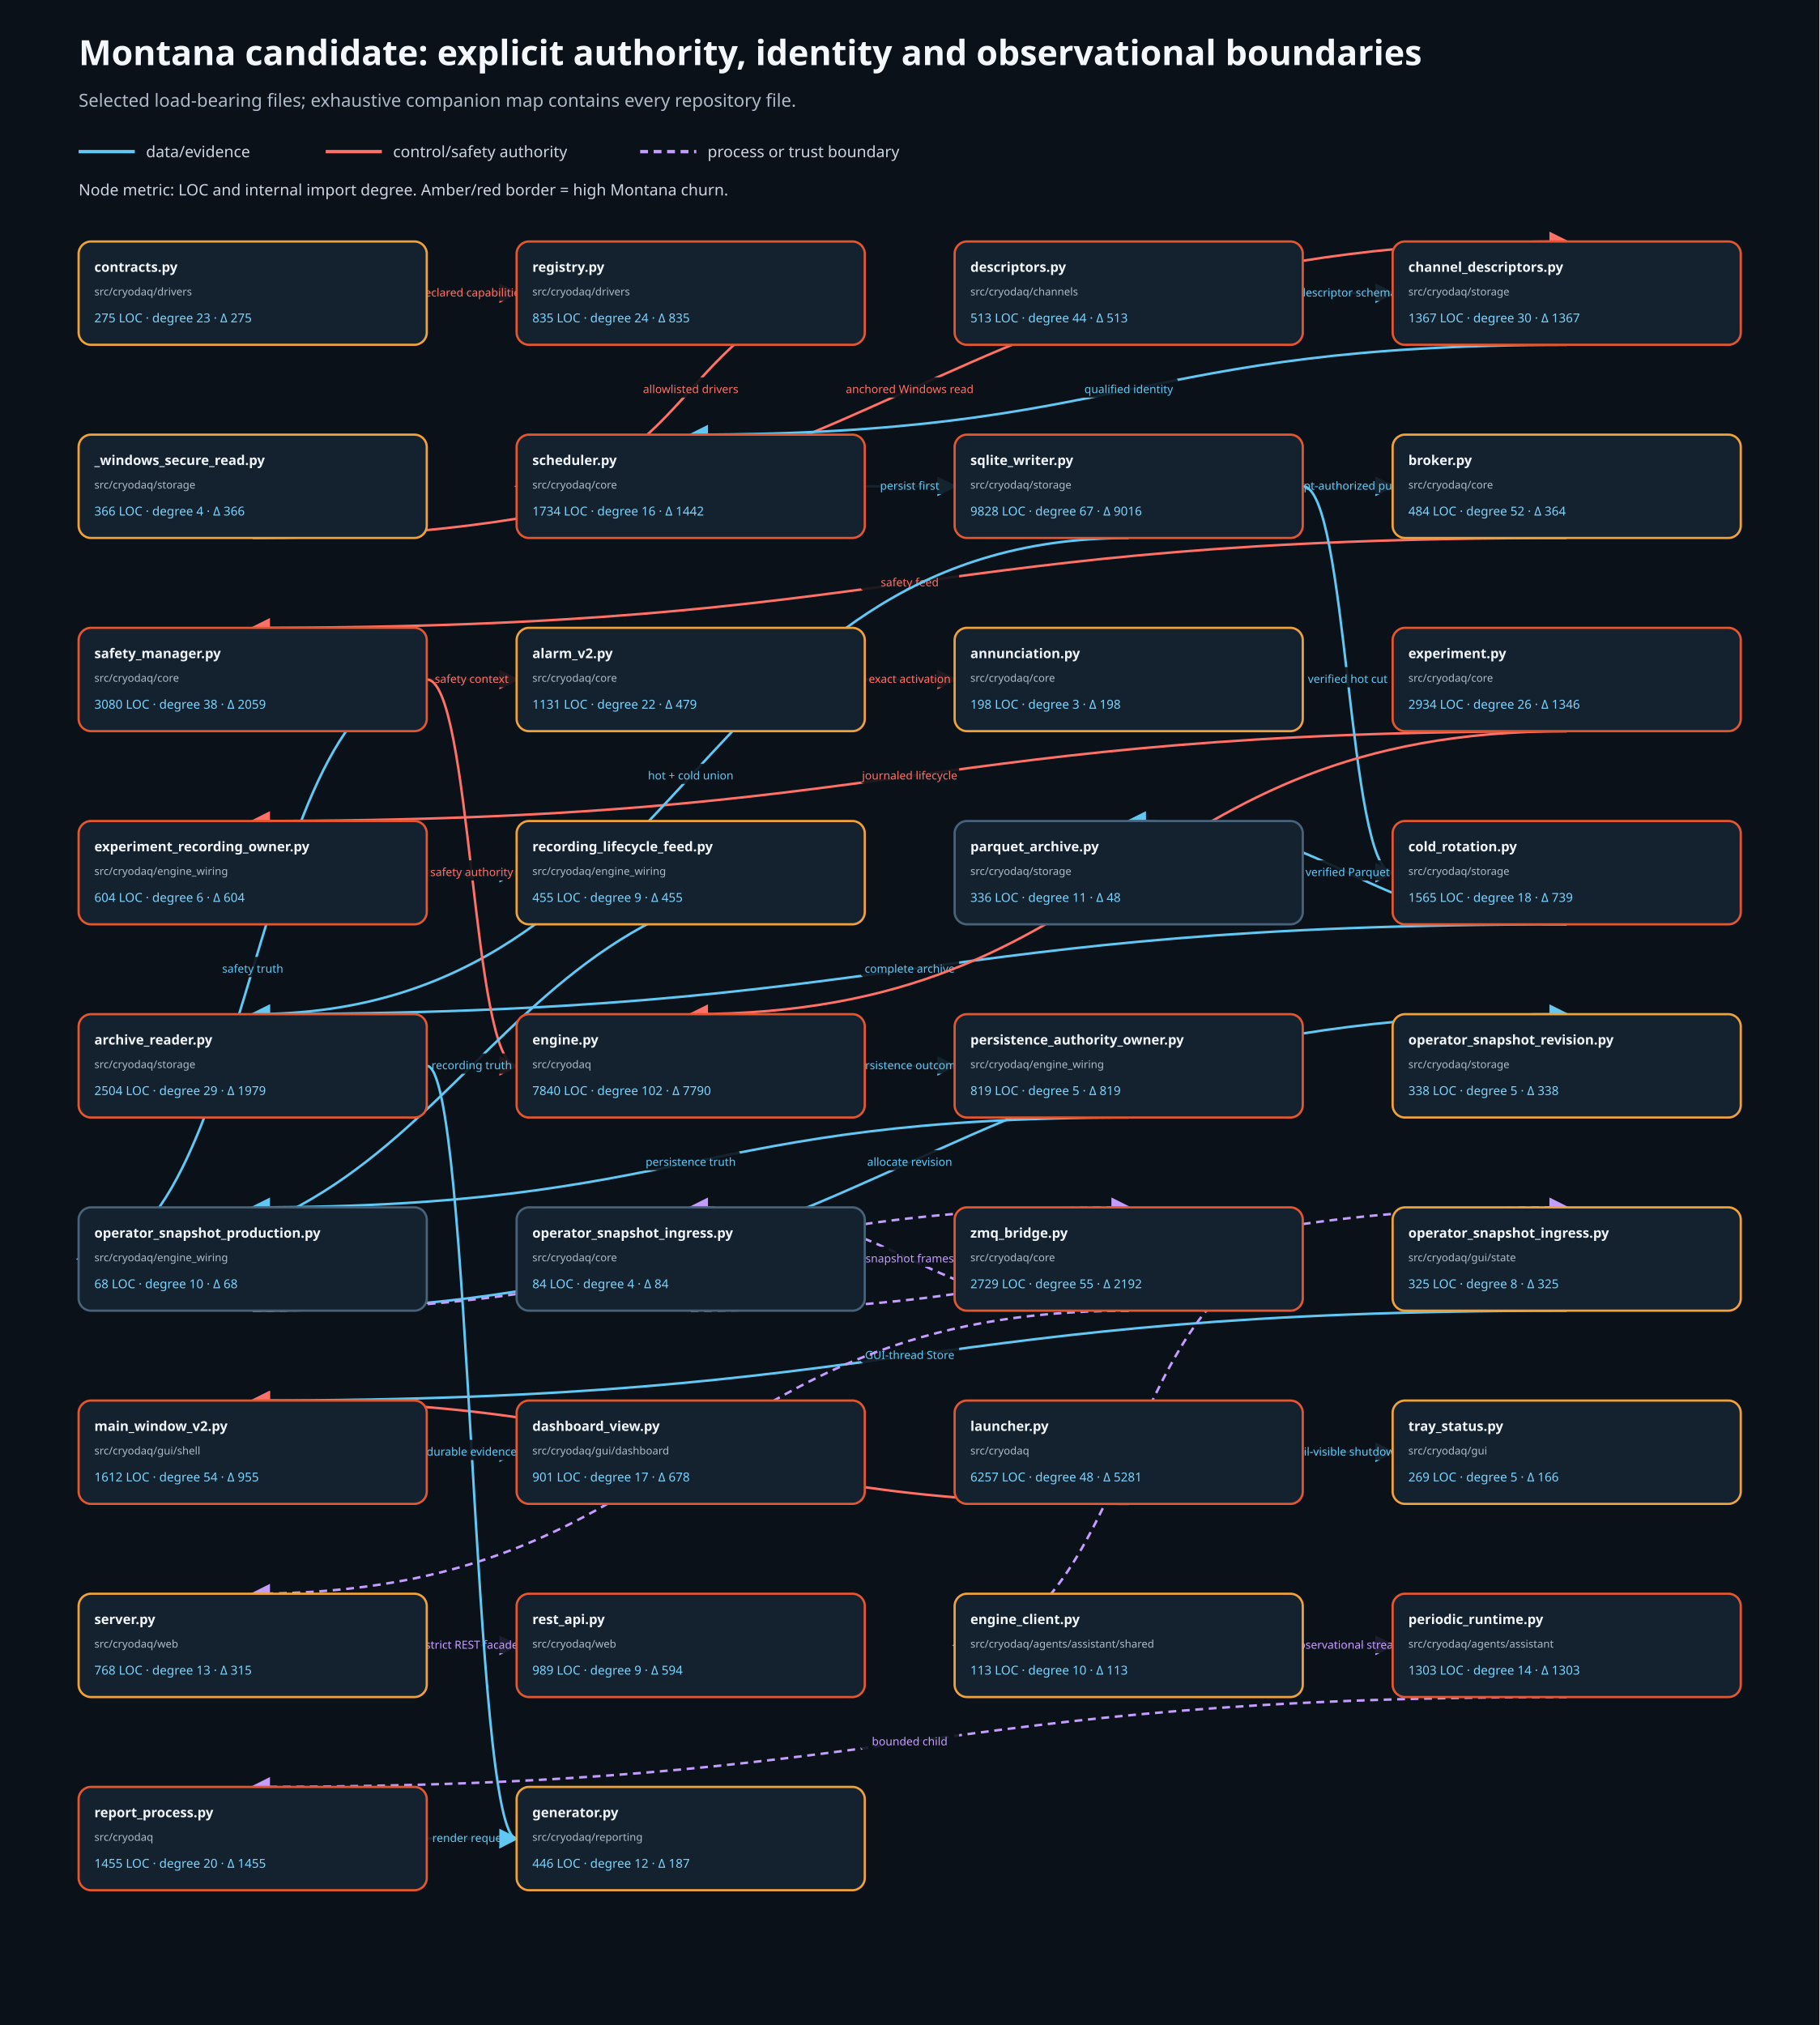
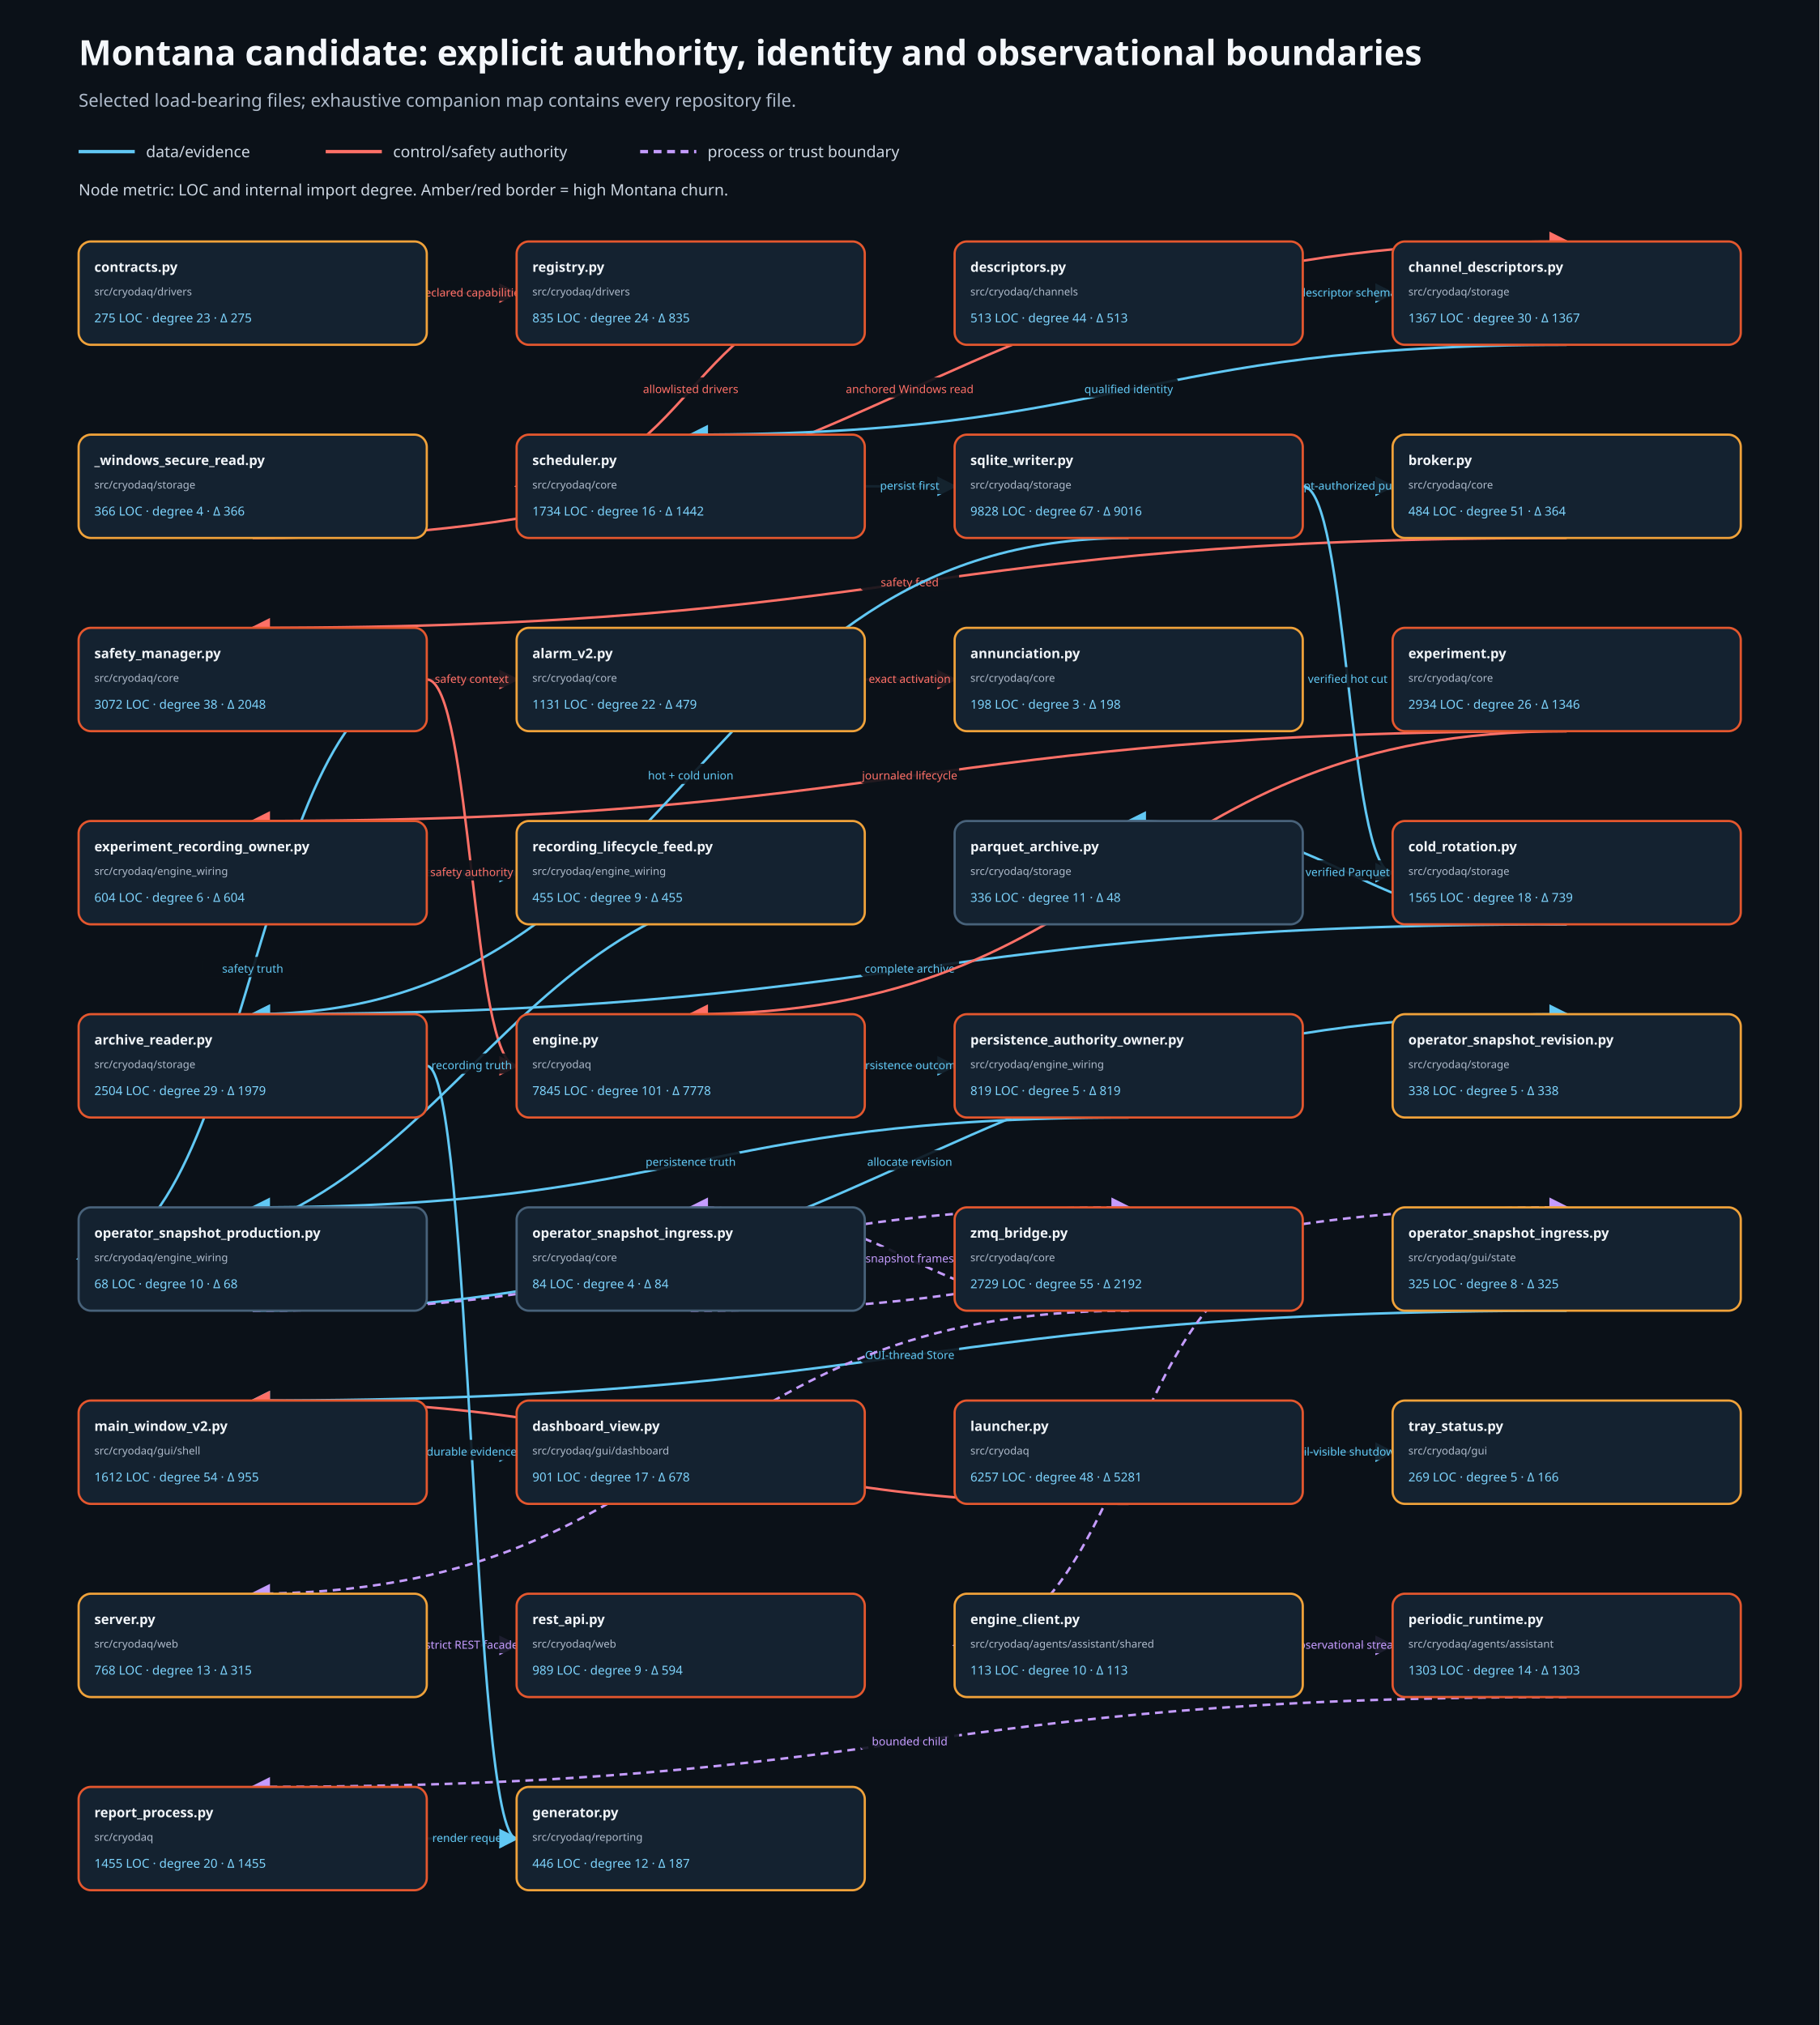
<svg xmlns="http://www.w3.org/2000/svg" role="img" aria-labelledby="title desc" viewBox="0 0 1620 1803" width="1620" height="1803">
  <defs>
    <marker id="dataArrow" markerWidth="8" markerHeight="8" refX="7" refY="4" orient="auto">
      <path d="M0,0 L8,4 L0,8 Z" fill="#61c8f4" />
    </marker>
    <marker id="controlArrow" markerWidth="8" markerHeight="8" refX="7" refY="4" orient="auto">
      <path d="M0,0 L8,4 L0,8 Z" fill="#ff7067" />
    </marker>
    <marker id="boundaryArrow" markerWidth="8" markerHeight="8" refX="7" refY="4" orient="auto">
      <path d="M0,0 L8,4 L0,8 Z" fill="#c59cff" />
    </marker>
  </defs>
  <rect width="100%" height="100%" fill="#0b1118" />
  <text x="70" y="58" fill="#f4f7fb" font-family="Segoe UI, sans-serif" font-size="31" font-weight="700">Montana candidate: explicit authority, identity and observational boundaries</text>
  <text x="70" y="95" fill="#aebaca" font-family="Segoe UI, sans-serif" font-size="16">Selected load-bearing files; exhaustive companion map contains every repository file.</text>
  <g aria-label="Legend" font-family="Segoe UI, sans-serif" font-size="14">
    <line x1="70" y1="135" x2="120" y2="135" stroke="#61c8f4" stroke-width="3" />
    <text x="130" y="140" fill="#cbd5e1">data/evidence</text>
    <line x1="290" y1="135" x2="340" y2="135" stroke="#ff7067" stroke-width="3" />
    <text x="350" y="140" fill="#cbd5e1">control/safety authority</text>
    <line x1="570" y1="135" x2="620" y2="135" stroke="#c59cff" stroke-width="3" stroke-dasharray="7 5" />
    <text x="630" y="140" fill="#cbd5e1">process or trust boundary</text>
    <text x="70" y="174" fill="#cbd5e1">Node metric: LOC and internal import degree. Amber/red border = high Montana churn.</text>
  </g>
  <g class="architecture-edges" fill="none">
    <path d="M380,261.0 C420.0,261.0 420.0,261.0 460,261.0" stroke="#ff7067" stroke-width="2.2" marker-end="url(#controlArrow)" />
    <rect x="376.0" y="250.0" width="88" height="18" rx="4" fill="#0b1118" opacity=".9" />
    <text x="420.0" y="264.0" text-anchor="middle" fill="#ff7067" font-family="Segoe UI, sans-serif" font-size="10">declared capabilities</text>
    <path d="M770,261.0 C615.0,261.0 615.0,433.0 460,433.0" stroke="#ff7067" stroke-width="2.2" marker-end="url(#controlArrow)" />
    <rect x="571.0" y="336.0" width="88" height="18" rx="4" fill="#0b1118" opacity=".9" />
    <text x="615.0" y="350.0" text-anchor="middle" fill="#ff7067" font-family="Segoe UI, sans-serif" font-size="10">allowlisted drivers</text>
    <path d="M1160,261.0 C1200.0,261.0 1200.0,261.0 1240,261.0" stroke="#61c8f4" stroke-width="2.2" marker-end="url(#dataArrow)" />
    <rect x="1156.0" y="250.0" width="88" height="18" rx="4" fill="#0b1118" opacity=".9" />
    <text x="1200.0" y="264.0" text-anchor="middle" fill="#61c8f4" font-family="Segoe UI, sans-serif" font-size="10">descriptor schema</text>
    <path d="M225.0,479 C810.0,479 810.0,215 1395.0,215" stroke="#ff7067" stroke-width="2.2" marker-end="url(#controlArrow)" />
    <rect x="766.0" y="336.0" width="88" height="18" rx="4" fill="#0b1118" opacity=".9" />
    <text x="810.0" y="350.0" text-anchor="middle" fill="#ff7067" font-family="Segoe UI, sans-serif" font-size="10">anchored Windows read</text>
    <path d="M1395.0,307 C1005.0,307 1005.0,387 615.0,387" stroke="#61c8f4" stroke-width="2.2" marker-end="url(#dataArrow)" />
    <rect x="961.0" y="336.0" width="88" height="18" rx="4" fill="#0b1118" opacity=".9" />
    <text x="1005.0" y="350.0" text-anchor="middle" fill="#61c8f4" font-family="Segoe UI, sans-serif" font-size="10">qualified identity</text>
    <path d="M770,433.0 C810.0,433.0 810.0,433.0 850,433.0" stroke="#61c8f4" stroke-width="2.2" marker-end="url(#dataArrow)" />
    <rect x="766.0" y="422.0" width="88" height="18" rx="4" fill="#0b1118" opacity=".9" />
    <text x="810.0" y="436.0" text-anchor="middle" fill="#61c8f4" font-family="Segoe UI, sans-serif" font-size="10">persist first</text>
    <path d="M1160,433.0 C1200.0,433.0 1200.0,433.0 1240,433.0" stroke="#61c8f4" stroke-width="2.2" marker-end="url(#dataArrow)" />
    <rect x="1156.0" y="422.0" width="88" height="18" rx="4" fill="#0b1118" opacity=".9" />
    <text x="1200.0" y="436.0" text-anchor="middle" fill="#61c8f4" font-family="Segoe UI, sans-serif" font-size="10">receipt-authorized publish</text>
    <path d="M1395.0,479 C810.0,479 810.0,559 225.0,559" stroke="#ff7067" stroke-width="2.2" marker-end="url(#controlArrow)" />
    <rect x="766.0" y="508.0" width="88" height="18" rx="4" fill="#0b1118" opacity=".9" />
    <text x="810.0" y="522.0" text-anchor="middle" fill="#ff7067" font-family="Segoe UI, sans-serif" font-size="10">safety feed</text>
    <path d="M380,605.0 C420.0,605.0 420.0,605.0 460,605.0" stroke="#ff7067" stroke-width="2.2" marker-end="url(#controlArrow)" />
    <rect x="376.0" y="594.0" width="88" height="18" rx="4" fill="#0b1118" opacity=".9" />
    <text x="420.0" y="608.0" text-anchor="middle" fill="#ff7067" font-family="Segoe UI, sans-serif" font-size="10">safety context</text>
    <path d="M770,605.0 C810.0,605.0 810.0,605.0 850,605.0" stroke="#ff7067" stroke-width="2.2" marker-end="url(#controlArrow)" />
    <rect x="766.0" y="594.0" width="88" height="18" rx="4" fill="#0b1118" opacity=".9" />
    <text x="810.0" y="608.0" text-anchor="middle" fill="#ff7067" font-family="Segoe UI, sans-serif" font-size="10">exact activation</text>
    <path d="M1395.0,651 C810.0,651 810.0,731 225.0,731" stroke="#ff7067" stroke-width="2.2" marker-end="url(#controlArrow)" />
    <rect x="766.0" y="680.0" width="88" height="18" rx="4" fill="#0b1118" opacity=".9" />
    <text x="810.0" y="694.0" text-anchor="middle" fill="#ff7067" font-family="Segoe UI, sans-serif" font-size="10">journaled lifecycle</text>
    <path d="M380,777.0 C420.0,777.0 420.0,777.0 460,777.0" stroke="#61c8f4" stroke-width="2.2" marker-end="url(#dataArrow)" />
    <rect x="376.0" y="766.0" width="88" height="18" rx="4" fill="#0b1118" opacity=".9" />
    <text x="420.0" y="780.0" text-anchor="middle" fill="#61c8f4" font-family="Segoe UI, sans-serif" font-size="10">recording outcome</text>
    <path d="M1160,433.0 C1200.0,433.0 1200.0,777.0 1240,777.0" stroke="#61c8f4" stroke-width="2.2" marker-end="url(#dataArrow)" />
    <rect x="1156.0" y="594.0" width="88" height="18" rx="4" fill="#0b1118" opacity=".9" />
    <text x="1200.0" y="608.0" text-anchor="middle" fill="#61c8f4" font-family="Segoe UI, sans-serif" font-size="10">verified hot cut</text>
    <path d="M1395.0,823 C1200.0,823 1200.0,731 1005.0,731" stroke="#61c8f4" stroke-width="2.2" marker-end="url(#dataArrow)" />
    <rect x="1156.0" y="766.0" width="88" height="18" rx="4" fill="#0b1118" opacity=".9" />
    <text x="1200.0" y="780.0" text-anchor="middle" fill="#61c8f4" font-family="Segoe UI, sans-serif" font-size="10">verified Parquet</text>
    <path d="M1395.0,823 C810.0,823 810.0,903 225.0,903" stroke="#61c8f4" stroke-width="2.2" marker-end="url(#dataArrow)" />
    <rect x="766.0" y="852.0" width="88" height="18" rx="4" fill="#0b1118" opacity=".9" />
    <text x="810.0" y="866.0" text-anchor="middle" fill="#61c8f4" font-family="Segoe UI, sans-serif" font-size="10">complete archive</text>
    <path d="M1005.0,479 C615.0,479 615.0,903 225.0,903" stroke="#61c8f4" stroke-width="2.2" marker-end="url(#dataArrow)" />
    <rect x="571.0" y="680.0" width="88" height="18" rx="4" fill="#0b1118" opacity=".9" />
    <text x="615.0" y="694.0" text-anchor="middle" fill="#61c8f4" font-family="Segoe UI, sans-serif" font-size="10">hot + cold union</text>
    <path d="M380,605.0 C420.0,605.0 420.0,949.0 460,949.0" stroke="#ff7067" stroke-width="2.2" marker-end="url(#controlArrow)" />
    <rect x="376.0" y="766.0" width="88" height="18" rx="4" fill="#0b1118" opacity=".9" />
    <text x="420.0" y="780.0" text-anchor="middle" fill="#ff7067" font-family="Segoe UI, sans-serif" font-size="10">safety authority</text>
    <path d="M1395.0,651 C1005.0,651 1005.0,903 615.0,903" stroke="#ff7067" stroke-width="2.2" marker-end="url(#controlArrow)" />
    <rect x="961.0" y="766.0" width="88" height="18" rx="4" fill="#0b1118" opacity=".9" />
    <text x="1005.0" y="780.0" text-anchor="middle" fill="#ff7067" font-family="Segoe UI, sans-serif" font-size="10">experiment commands</text>
    <path d="M770,949.0 C810.0,949.0 810.0,949.0 850,949.0" stroke="#61c8f4" stroke-width="2.2" marker-end="url(#dataArrow)" />
    <rect x="766.0" y="938.0" width="88" height="18" rx="4" fill="#0b1118" opacity=".9" />
    <text x="810.0" y="952.0" text-anchor="middle" fill="#61c8f4" font-family="Segoe UI, sans-serif" font-size="10">persistence outcomes</text>
    <path d="M770,777.0 C420.0,777.0 420.0,1121.0 70,1121.0" stroke="#61c8f4" stroke-width="2.2" marker-end="url(#dataArrow)" />
    <rect x="376.0" y="938.0" width="88" height="18" rx="4" fill="#0b1118" opacity=".9" />
    <text x="420.0" y="952.0" text-anchor="middle" fill="#61c8f4" font-family="Segoe UI, sans-serif" font-size="10">recording truth</text>
    <path d="M1005.0,995 C615.0,995 615.0,1075 225.0,1075" stroke="#61c8f4" stroke-width="2.2" marker-end="url(#dataArrow)" />
    <rect x="571.0" y="1024.0" width="88" height="18" rx="4" fill="#0b1118" opacity=".9" />
    <text x="615.0" y="1038.0" text-anchor="middle" fill="#61c8f4" font-family="Segoe UI, sans-serif" font-size="10">persistence truth</text>
    <path d="M380,605.0 C225.0,605.0 225.0,1121.0 70,1121.0" stroke="#61c8f4" stroke-width="2.2" marker-end="url(#dataArrow)" />
    <rect x="181.0" y="852.0" width="88" height="18" rx="4" fill="#0b1118" opacity=".9" />
    <text x="225.0" y="866.0" text-anchor="middle" fill="#61c8f4" font-family="Segoe UI, sans-serif" font-size="10">safety truth</text>
    <path d="M225.0,1167 C810.0,1167 810.0,903 1395.0,903" stroke="#61c8f4" stroke-width="2.2" marker-end="url(#dataArrow)" />
    <rect x="766.0" y="1024.0" width="88" height="18" rx="4" fill="#0b1118" opacity=".9" />
    <text x="810.0" y="1038.0" text-anchor="middle" fill="#61c8f4" font-family="Segoe UI, sans-serif" font-size="10">allocate revision</text>
    <path d="M225.0,1167 C615.0,1167 615.0,1075 1005.0,1075" stroke="#c59cff" stroke-width="2.2" marker-end="url(#boundaryArrow)" stroke-dasharray="7 5" />
    <rect x="571.0" y="1110.0" width="88" height="18" rx="4" fill="#0b1118" opacity=".9" />
    <text x="615.0" y="1124.0" text-anchor="middle" fill="#c59cff" font-family="Segoe UI, sans-serif" font-size="10">revisioned PUB</text>
    <path d="M1005.0,1167 C810.0,1167 810.0,1075 615.0,1075" stroke="#c59cff" stroke-width="2.2" marker-end="url(#boundaryArrow)" stroke-dasharray="7 5" />
    <rect x="766.0" y="1110.0" width="88" height="18" rx="4" fill="#0b1118" opacity=".9" />
    <text x="810.0" y="1124.0" text-anchor="middle" fill="#c59cff" font-family="Segoe UI, sans-serif" font-size="10">snapshot frames</text>
    <path d="M615.0,1167 C1005.0,1167 1005.0,1075 1395.0,1075" stroke="#c59cff" stroke-width="2.2" marker-end="url(#boundaryArrow)" stroke-dasharray="7 5" />
    <rect x="961.0" y="1110.0" width="88" height="18" rx="4" fill="#0b1118" opacity=".9" />
    <text x="1005.0" y="1124.0" text-anchor="middle" fill="#c59cff" font-family="Segoe UI, sans-serif" font-size="10">bounded queue</text>
    <path d="M1395.0,1167 C810.0,1167 810.0,1247 225.0,1247" stroke="#61c8f4" stroke-width="2.2" marker-end="url(#dataArrow)" />
    <rect x="766.0" y="1196.0" width="88" height="18" rx="4" fill="#0b1118" opacity=".9" />
    <text x="810.0" y="1210.0" text-anchor="middle" fill="#61c8f4" font-family="Segoe UI, sans-serif" font-size="10">GUI-thread Store</text>
    <path d="M380,1293.0 C420.0,1293.0 420.0,1293.0 460,1293.0" stroke="#61c8f4" stroke-width="2.2" marker-end="url(#dataArrow)" />
    <rect x="376.0" y="1282.0" width="88" height="18" rx="4" fill="#0b1118" opacity=".9" />
    <text x="420.0" y="1296.0" text-anchor="middle" fill="#61c8f4" font-family="Segoe UI, sans-serif" font-size="10">panoramic truth</text>
    <path d="M1005.0,1339 C615.0,1339 615.0,1247 225.0,1247" stroke="#ff7067" stroke-width="2.2" marker-end="url(#controlArrow)" />
    <rect x="571.0" y="1282.0" width="88" height="18" rx="4" fill="#0b1118" opacity=".9" />
    <text x="615.0" y="1296.0" text-anchor="middle" fill="#ff7067" font-family="Segoe UI, sans-serif" font-size="10">owns GUI lifecycle</text>
    <path d="M1160,1293.0 C1200.0,1293.0 1200.0,1293.0 1240,1293.0" stroke="#61c8f4" stroke-width="2.2" marker-end="url(#dataArrow)" />
    <rect x="1156.0" y="1282.0" width="88" height="18" rx="4" fill="#0b1118" opacity=".9" />
    <text x="1200.0" y="1296.0" text-anchor="middle" fill="#61c8f4" font-family="Segoe UI, sans-serif" font-size="10">fail-visible shutdown</text>
    <path d="M1005.0,1167 C615.0,1167 615.0,1419 225.0,1419" stroke="#c59cff" stroke-width="2.2" marker-end="url(#boundaryArrow)" stroke-dasharray="7 5" />
    <rect x="571.0" y="1282.0" width="88" height="18" rx="4" fill="#0b1118" opacity=".9" />
    <text x="615.0" y="1296.0" text-anchor="middle" fill="#c59cff" font-family="Segoe UI, sans-serif" font-size="10">monitoring transport</text>
    <path d="M380,1465.0 C420.0,1465.0 420.0,1465.0 460,1465.0" stroke="#c59cff" stroke-width="2.2" marker-end="url(#boundaryArrow)" stroke-dasharray="7 5" />
    <rect x="376.0" y="1454.0" width="88" height="18" rx="4" fill="#0b1118" opacity=".9" />
    <text x="420.0" y="1468.0" text-anchor="middle" fill="#c59cff" font-family="Segoe UI, sans-serif" font-size="10">strict REST facade</text>
    <path d="M1160,1121.0 C1005.0,1121.0 1005.0,1465.0 850,1465.0" stroke="#c59cff" stroke-width="2.2" marker-end="url(#boundaryArrow)" stroke-dasharray="7 5" />
    <rect x="961.0" y="1282.0" width="88" height="18" rx="4" fill="#0b1118" opacity=".9" />
    <text x="1005.0" y="1296.0" text-anchor="middle" fill="#c59cff" font-family="Segoe UI, sans-serif" font-size="10">allowlisted query</text>
    <path d="M1160,1465.0 C1200.0,1465.0 1200.0,1465.0 1240,1465.0" stroke="#c59cff" stroke-width="2.2" marker-end="url(#boundaryArrow)" stroke-dasharray="7 5" />
    <rect x="1156.0" y="1454.0" width="88" height="18" rx="4" fill="#0b1118" opacity=".9" />
    <text x="1200.0" y="1468.0" text-anchor="middle" fill="#c59cff" font-family="Segoe UI, sans-serif" font-size="10">observational stream</text>
    <path d="M1395.0,1511 C810.0,1511 810.0,1591 225.0,1591" stroke="#c59cff" stroke-width="2.2" marker-end="url(#boundaryArrow)" stroke-dasharray="7 5" />
    <rect x="766.0" y="1540.0" width="88" height="18" rx="4" fill="#0b1118" opacity=".9" />
    <text x="810.0" y="1554.0" text-anchor="middle" fill="#c59cff" font-family="Segoe UI, sans-serif" font-size="10">bounded child</text>
    <path d="M380,1637.0 C420.0,1637.0 420.0,1637.0 460,1637.0" stroke="#61c8f4" stroke-width="2.2" marker-end="url(#dataArrow)" />
    <rect x="376.0" y="1626.0" width="88" height="18" rx="4" fill="#0b1118" opacity=".9" />
    <text x="420.0" y="1640.0" text-anchor="middle" fill="#61c8f4" font-family="Segoe UI, sans-serif" font-size="10">render request</text>
    <path d="M380,949.0 C420.0,949.0 420.0,1637.0 460,1637.0" stroke="#61c8f4" stroke-width="2.2" marker-end="url(#dataArrow)" />
    <rect x="376.0" y="1282.0" width="88" height="18" rx="4" fill="#0b1118" opacity=".9" />
    <text x="420.0" y="1296.0" text-anchor="middle" fill="#61c8f4" font-family="Segoe UI, sans-serif" font-size="10">durable evidence</text>
  </g>
  <g class="important-files" font-family="Segoe UI, sans-serif">
    <g class="file-node" data-path="src/cryodaq/drivers/contracts.py" data-kind="blob" role="group" aria-label="src/cryodaq/drivers/contracts.py | 275 LOC | internal degree 23 | churn 275">
      <rect x="70" y="215" width="310" height="92" rx="11" fill="#142230" stroke="#f0a23a" stroke-width="2" />
      <text x="84" y="242" fill="#f1f5f9" font-size="12" font-weight="700">contracts.py</text>
      <text x="84" y="263" fill="#aebaca" font-size="9.5">src/cryodaq/drivers</text>
      <text x="84" y="287" fill="#7dd3fc" font-size="11">275 LOC · degree 23 · Δ 275</text>
    </g>
    <g class="file-node" data-path="src/cryodaq/drivers/registry.py" data-kind="blob" role="group" aria-label="src/cryodaq/drivers/registry.py | 835 LOC | internal degree 24 | churn 835">
      <rect x="460" y="215" width="310" height="92" rx="11" fill="#142230" stroke="#e4572e" stroke-width="2" />
      <text x="474" y="242" fill="#f1f5f9" font-size="12" font-weight="700">registry.py</text>
      <text x="474" y="263" fill="#aebaca" font-size="9.5">src/cryodaq/drivers</text>
      <text x="474" y="287" fill="#7dd3fc" font-size="11">835 LOC · degree 24 · Δ 835</text>
    </g>
    <g class="file-node" data-path="src/cryodaq/channels/descriptors.py" data-kind="blob" role="group" aria-label="src/cryodaq/channels/descriptors.py | 513 LOC | internal degree 44 | churn 513">
      <rect x="850" y="215" width="310" height="92" rx="11" fill="#142230" stroke="#e4572e" stroke-width="2" />
      <text x="864" y="242" fill="#f1f5f9" font-size="12" font-weight="700">descriptors.py</text>
      <text x="864" y="263" fill="#aebaca" font-size="9.5">src/cryodaq/channels</text>
      <text x="864" y="287" fill="#7dd3fc" font-size="11">513 LOC · degree 44 · Δ 513</text>
    </g>
    <g class="file-node" data-path="src/cryodaq/storage/channel_descriptors.py" data-kind="blob" role="group" aria-label="src/cryodaq/storage/channel_descriptors.py | 1367 LOC | internal degree 30 | churn 1367">
      <rect x="1240" y="215" width="310" height="92" rx="11" fill="#142230" stroke="#e4572e" stroke-width="2" />
      <text x="1254" y="242" fill="#f1f5f9" font-size="12" font-weight="700">channel_descriptors.py</text>
      <text x="1254" y="263" fill="#aebaca" font-size="9.5">src/cryodaq/storage</text>
      <text x="1254" y="287" fill="#7dd3fc" font-size="11">1367 LOC · degree 30 · Δ 1367</text>
    </g>
    <g class="file-node" data-path="src/cryodaq/storage/_windows_secure_read.py" data-kind="blob" role="group" aria-label="src/cryodaq/storage/_windows_secure_read.py | 366 LOC | internal degree 4 | churn 366">
      <rect x="70" y="387" width="310" height="92" rx="11" fill="#142230" stroke="#f0a23a" stroke-width="2" />
      <text x="84" y="414" fill="#f1f5f9" font-size="12" font-weight="700">_windows_secure_read.py</text>
      <text x="84" y="435" fill="#aebaca" font-size="9.5">src/cryodaq/storage</text>
      <text x="84" y="459" fill="#7dd3fc" font-size="11">366 LOC · degree 4 · Δ 366</text>
    </g>
    <g class="file-node" data-path="src/cryodaq/core/scheduler.py" data-kind="blob" role="group" aria-label="src/cryodaq/core/scheduler.py | 1734 LOC | internal degree 16 | churn 1442">
      <rect x="460" y="387" width="310" height="92" rx="11" fill="#142230" stroke="#e4572e" stroke-width="2" />
      <text x="474" y="414" fill="#f1f5f9" font-size="12" font-weight="700">scheduler.py</text>
      <text x="474" y="435" fill="#aebaca" font-size="9.5">src/cryodaq/core</text>
      <text x="474" y="459" fill="#7dd3fc" font-size="11">1734 LOC · degree 16 · Δ 1442</text>
    </g>
    <g class="file-node" data-path="src/cryodaq/storage/sqlite_writer.py" data-kind="blob" role="group" aria-label="src/cryodaq/storage/sqlite_writer.py | 9828 LOC | internal degree 67 | churn 9016">
      <rect x="850" y="387" width="310" height="92" rx="11" fill="#142230" stroke="#e4572e" stroke-width="2" />
      <text x="864" y="414" fill="#f1f5f9" font-size="12" font-weight="700">sqlite_writer.py</text>
      <text x="864" y="435" fill="#aebaca" font-size="9.5">src/cryodaq/storage</text>
      <text x="864" y="459" fill="#7dd3fc" font-size="11">9828 LOC · degree 67 · Δ 9016</text>
    </g>
-     <g class="file-node" data-path="src/cryodaq/core/broker.py" data-kind="blob" role="group" aria-label="src/cryodaq/core/broker.py | 484 LOC | internal degree 52 | churn 364">
+     <g class="file-node" data-path="src/cryodaq/core/broker.py" data-kind="blob" role="group" aria-label="src/cryodaq/core/broker.py | 484 LOC | internal degree 51 | churn 364">
      <rect x="1240" y="387" width="310" height="92" rx="11" fill="#142230" stroke="#f0a23a" stroke-width="2" />
      <text x="1254" y="414" fill="#f1f5f9" font-size="12" font-weight="700">broker.py</text>
      <text x="1254" y="435" fill="#aebaca" font-size="9.5">src/cryodaq/core</text>
-       <text x="1254" y="459" fill="#7dd3fc" font-size="11">484 LOC · degree 52 · Δ 364</text>
-     </g>
-     <g class="file-node" data-path="src/cryodaq/core/safety_manager.py" data-kind="blob" role="group" aria-label="src/cryodaq/core/safety_manager.py | 3080 LOC | internal degree 38 | churn 2059">
+       <text x="1254" y="459" fill="#7dd3fc" font-size="11">484 LOC · degree 51 · Δ 364</text>
+     </g>
+     <g class="file-node" data-path="src/cryodaq/core/safety_manager.py" data-kind="blob" role="group" aria-label="src/cryodaq/core/safety_manager.py | 3072 LOC | internal degree 38 | churn 2048">
      <rect x="70" y="559" width="310" height="92" rx="11" fill="#142230" stroke="#e4572e" stroke-width="2" />
      <text x="84" y="586" fill="#f1f5f9" font-size="12" font-weight="700">safety_manager.py</text>
      <text x="84" y="607" fill="#aebaca" font-size="9.5">src/cryodaq/core</text>
-       <text x="84" y="631" fill="#7dd3fc" font-size="11">3080 LOC · degree 38 · Δ 2059</text>
+       <text x="84" y="631" fill="#7dd3fc" font-size="11">3072 LOC · degree 38 · Δ 2048</text>
    </g>
    <g class="file-node" data-path="src/cryodaq/core/alarm_v2.py" data-kind="blob" role="group" aria-label="src/cryodaq/core/alarm_v2.py | 1131 LOC | internal degree 22 | churn 479">
      <rect x="460" y="559" width="310" height="92" rx="11" fill="#142230" stroke="#f0a23a" stroke-width="2" />
      <text x="474" y="586" fill="#f1f5f9" font-size="12" font-weight="700">alarm_v2.py</text>
      <text x="474" y="607" fill="#aebaca" font-size="9.5">src/cryodaq/core</text>
      <text x="474" y="631" fill="#7dd3fc" font-size="11">1131 LOC · degree 22 · Δ 479</text>
    </g>
    <g class="file-node" data-path="src/cryodaq/core/annunciation.py" data-kind="blob" role="group" aria-label="src/cryodaq/core/annunciation.py | 198 LOC | internal degree 3 | churn 198">
      <rect x="850" y="559" width="310" height="92" rx="11" fill="#142230" stroke="#f0a23a" stroke-width="2" />
      <text x="864" y="586" fill="#f1f5f9" font-size="12" font-weight="700">annunciation.py</text>
      <text x="864" y="607" fill="#aebaca" font-size="9.5">src/cryodaq/core</text>
      <text x="864" y="631" fill="#7dd3fc" font-size="11">198 LOC · degree 3 · Δ 198</text>
    </g>
    <g class="file-node" data-path="src/cryodaq/core/experiment.py" data-kind="blob" role="group" aria-label="src/cryodaq/core/experiment.py | 2934 LOC | internal degree 26 | churn 1346">
      <rect x="1240" y="559" width="310" height="92" rx="11" fill="#142230" stroke="#e4572e" stroke-width="2" />
      <text x="1254" y="586" fill="#f1f5f9" font-size="12" font-weight="700">experiment.py</text>
      <text x="1254" y="607" fill="#aebaca" font-size="9.5">src/cryodaq/core</text>
      <text x="1254" y="631" fill="#7dd3fc" font-size="11">2934 LOC · degree 26 · Δ 1346</text>
    </g>
    <g class="file-node" data-path="src/cryodaq/engine_wiring/experiment_recording_owner.py" data-kind="blob" role="group" aria-label="src/cryodaq/engine_wiring/experiment_recording_owner.py | 604 LOC | internal degree 6 | churn 604">
      <rect x="70" y="731" width="310" height="92" rx="11" fill="#142230" stroke="#e4572e" stroke-width="2" />
      <text x="84" y="758" fill="#f1f5f9" font-size="12" font-weight="700">experiment_recording_owner.py</text>
      <text x="84" y="779" fill="#aebaca" font-size="9.5">src/cryodaq/engine_wiring</text>
      <text x="84" y="803" fill="#7dd3fc" font-size="11">604 LOC · degree 6 · Δ 604</text>
    </g>
    <g class="file-node" data-path="src/cryodaq/engine_wiring/recording_lifecycle_feed.py" data-kind="blob" role="group" aria-label="src/cryodaq/engine_wiring/recording_lifecycle_feed.py | 455 LOC | internal degree 9 | churn 455">
      <rect x="460" y="731" width="310" height="92" rx="11" fill="#142230" stroke="#f0a23a" stroke-width="2" />
      <text x="474" y="758" fill="#f1f5f9" font-size="12" font-weight="700">recording_lifecycle_feed.py</text>
      <text x="474" y="779" fill="#aebaca" font-size="9.5">src/cryodaq/engine_wiring</text>
      <text x="474" y="803" fill="#7dd3fc" font-size="11">455 LOC · degree 9 · Δ 455</text>
    </g>
    <g class="file-node" data-path="src/cryodaq/storage/parquet_archive.py" data-kind="blob" role="group" aria-label="src/cryodaq/storage/parquet_archive.py | 336 LOC | internal degree 11 | churn 48">
      <rect x="850" y="731" width="310" height="92" rx="11" fill="#142230" stroke="#48627a" stroke-width="2" />
      <text x="864" y="758" fill="#f1f5f9" font-size="12" font-weight="700">parquet_archive.py</text>
      <text x="864" y="779" fill="#aebaca" font-size="9.5">src/cryodaq/storage</text>
      <text x="864" y="803" fill="#7dd3fc" font-size="11">336 LOC · degree 11 · Δ 48</text>
    </g>
    <g class="file-node" data-path="src/cryodaq/storage/cold_rotation.py" data-kind="blob" role="group" aria-label="src/cryodaq/storage/cold_rotation.py | 1565 LOC | internal degree 18 | churn 739">
      <rect x="1240" y="731" width="310" height="92" rx="11" fill="#142230" stroke="#e4572e" stroke-width="2" />
      <text x="1254" y="758" fill="#f1f5f9" font-size="12" font-weight="700">cold_rotation.py</text>
      <text x="1254" y="779" fill="#aebaca" font-size="9.5">src/cryodaq/storage</text>
      <text x="1254" y="803" fill="#7dd3fc" font-size="11">1565 LOC · degree 18 · Δ 739</text>
    </g>
    <g class="file-node" data-path="src/cryodaq/storage/archive_reader.py" data-kind="blob" role="group" aria-label="src/cryodaq/storage/archive_reader.py | 2504 LOC | internal degree 29 | churn 1979">
      <rect x="70" y="903" width="310" height="92" rx="11" fill="#142230" stroke="#e4572e" stroke-width="2" />
      <text x="84" y="930" fill="#f1f5f9" font-size="12" font-weight="700">archive_reader.py</text>
      <text x="84" y="951" fill="#aebaca" font-size="9.5">src/cryodaq/storage</text>
      <text x="84" y="975" fill="#7dd3fc" font-size="11">2504 LOC · degree 29 · Δ 1979</text>
    </g>
-     <g class="file-node" data-path="src/cryodaq/engine.py" data-kind="blob" role="group" aria-label="src/cryodaq/engine.py | 7840 LOC | internal degree 102 | churn 7790">
+     <g class="file-node" data-path="src/cryodaq/engine.py" data-kind="blob" role="group" aria-label="src/cryodaq/engine.py | 7845 LOC | internal degree 101 | churn 7778">
      <rect x="460" y="903" width="310" height="92" rx="11" fill="#142230" stroke="#e4572e" stroke-width="2" />
      <text x="474" y="930" fill="#f1f5f9" font-size="12" font-weight="700">engine.py</text>
      <text x="474" y="951" fill="#aebaca" font-size="9.5">src/cryodaq</text>
-       <text x="474" y="975" fill="#7dd3fc" font-size="11">7840 LOC · degree 102 · Δ 7790</text>
+       <text x="474" y="975" fill="#7dd3fc" font-size="11">7845 LOC · degree 101 · Δ 7778</text>
    </g>
    <g class="file-node" data-path="src/cryodaq/engine_wiring/persistence_authority_owner.py" data-kind="blob" role="group" aria-label="src/cryodaq/engine_wiring/persistence_authority_owner.py | 819 LOC | internal degree 5 | churn 819">
      <rect x="850" y="903" width="310" height="92" rx="11" fill="#142230" stroke="#e4572e" stroke-width="2" />
      <text x="864" y="930" fill="#f1f5f9" font-size="12" font-weight="700">persistence_authority_owner.py</text>
      <text x="864" y="951" fill="#aebaca" font-size="9.5">src/cryodaq/engine_wiring</text>
      <text x="864" y="975" fill="#7dd3fc" font-size="11">819 LOC · degree 5 · Δ 819</text>
    </g>
    <g class="file-node" data-path="src/cryodaq/storage/operator_snapshot_revision.py" data-kind="blob" role="group" aria-label="src/cryodaq/storage/operator_snapshot_revision.py | 338 LOC | internal degree 5 | churn 338">
      <rect x="1240" y="903" width="310" height="92" rx="11" fill="#142230" stroke="#f0a23a" stroke-width="2" />
      <text x="1254" y="930" fill="#f1f5f9" font-size="12" font-weight="700">operator_snapshot_revision.py</text>
      <text x="1254" y="951" fill="#aebaca" font-size="9.5">src/cryodaq/storage</text>
      <text x="1254" y="975" fill="#7dd3fc" font-size="11">338 LOC · degree 5 · Δ 338</text>
    </g>
    <g class="file-node" data-path="src/cryodaq/engine_wiring/operator_snapshot_production.py" data-kind="blob" role="group" aria-label="src/cryodaq/engine_wiring/operator_snapshot_production.py | 68 LOC | internal degree 10 | churn 68">
      <rect x="70" y="1075" width="310" height="92" rx="11" fill="#142230" stroke="#48627a" stroke-width="2" />
      <text x="84" y="1102" fill="#f1f5f9" font-size="12" font-weight="700">operator_snapshot_production.py</text>
      <text x="84" y="1123" fill="#aebaca" font-size="9.5">src/cryodaq/engine_wiring</text>
      <text x="84" y="1147" fill="#7dd3fc" font-size="11">68 LOC · degree 10 · Δ 68</text>
    </g>
    <g class="file-node" data-path="src/cryodaq/core/operator_snapshot_ingress.py" data-kind="blob" role="group" aria-label="src/cryodaq/core/operator_snapshot_ingress.py | 84 LOC | internal degree 4 | churn 84">
      <rect x="460" y="1075" width="310" height="92" rx="11" fill="#142230" stroke="#48627a" stroke-width="2" />
      <text x="474" y="1102" fill="#f1f5f9" font-size="12" font-weight="700">operator_snapshot_ingress.py</text>
      <text x="474" y="1123" fill="#aebaca" font-size="9.5">src/cryodaq/core</text>
      <text x="474" y="1147" fill="#7dd3fc" font-size="11">84 LOC · degree 4 · Δ 84</text>
    </g>
    <g class="file-node" data-path="src/cryodaq/core/zmq_bridge.py" data-kind="blob" role="group" aria-label="src/cryodaq/core/zmq_bridge.py | 2729 LOC | internal degree 55 | churn 2192">
      <rect x="850" y="1075" width="310" height="92" rx="11" fill="#142230" stroke="#e4572e" stroke-width="2" />
      <text x="864" y="1102" fill="#f1f5f9" font-size="12" font-weight="700">zmq_bridge.py</text>
      <text x="864" y="1123" fill="#aebaca" font-size="9.5">src/cryodaq/core</text>
      <text x="864" y="1147" fill="#7dd3fc" font-size="11">2729 LOC · degree 55 · Δ 2192</text>
    </g>
    <g class="file-node" data-path="src/cryodaq/gui/state/operator_snapshot_ingress.py" data-kind="blob" role="group" aria-label="src/cryodaq/gui/state/operator_snapshot_ingress.py | 325 LOC | internal degree 8 | churn 325">
      <rect x="1240" y="1075" width="310" height="92" rx="11" fill="#142230" stroke="#f0a23a" stroke-width="2" />
      <text x="1254" y="1102" fill="#f1f5f9" font-size="12" font-weight="700">operator_snapshot_ingress.py</text>
      <text x="1254" y="1123" fill="#aebaca" font-size="9.5">src/cryodaq/gui/state</text>
      <text x="1254" y="1147" fill="#7dd3fc" font-size="11">325 LOC · degree 8 · Δ 325</text>
    </g>
    <g class="file-node" data-path="src/cryodaq/gui/shell/main_window_v2.py" data-kind="blob" role="group" aria-label="src/cryodaq/gui/shell/main_window_v2.py | 1612 LOC | internal degree 54 | churn 955">
      <rect x="70" y="1247" width="310" height="92" rx="11" fill="#142230" stroke="#e4572e" stroke-width="2" />
      <text x="84" y="1274" fill="#f1f5f9" font-size="12" font-weight="700">main_window_v2.py</text>
      <text x="84" y="1295" fill="#aebaca" font-size="9.5">src/cryodaq/gui/shell</text>
      <text x="84" y="1319" fill="#7dd3fc" font-size="11">1612 LOC · degree 54 · Δ 955</text>
    </g>
    <g class="file-node" data-path="src/cryodaq/gui/dashboard/dashboard_view.py" data-kind="blob" role="group" aria-label="src/cryodaq/gui/dashboard/dashboard_view.py | 901 LOC | internal degree 17 | churn 678">
      <rect x="460" y="1247" width="310" height="92" rx="11" fill="#142230" stroke="#e4572e" stroke-width="2" />
      <text x="474" y="1274" fill="#f1f5f9" font-size="12" font-weight="700">dashboard_view.py</text>
      <text x="474" y="1295" fill="#aebaca" font-size="9.5">src/cryodaq/gui/dashboard</text>
      <text x="474" y="1319" fill="#7dd3fc" font-size="11">901 LOC · degree 17 · Δ 678</text>
    </g>
    <g class="file-node" data-path="src/cryodaq/launcher.py" data-kind="blob" role="group" aria-label="src/cryodaq/launcher.py | 6257 LOC | internal degree 48 | churn 5281">
      <rect x="850" y="1247" width="310" height="92" rx="11" fill="#142230" stroke="#e4572e" stroke-width="2" />
      <text x="864" y="1274" fill="#f1f5f9" font-size="12" font-weight="700">launcher.py</text>
      <text x="864" y="1295" fill="#aebaca" font-size="9.5">src/cryodaq</text>
      <text x="864" y="1319" fill="#7dd3fc" font-size="11">6257 LOC · degree 48 · Δ 5281</text>
    </g>
    <g class="file-node" data-path="src/cryodaq/gui/tray_status.py" data-kind="blob" role="group" aria-label="src/cryodaq/gui/tray_status.py | 269 LOC | internal degree 5 | churn 166">
      <rect x="1240" y="1247" width="310" height="92" rx="11" fill="#142230" stroke="#f0a23a" stroke-width="2" />
      <text x="1254" y="1274" fill="#f1f5f9" font-size="12" font-weight="700">tray_status.py</text>
      <text x="1254" y="1295" fill="#aebaca" font-size="9.5">src/cryodaq/gui</text>
      <text x="1254" y="1319" fill="#7dd3fc" font-size="11">269 LOC · degree 5 · Δ 166</text>
    </g>
    <g class="file-node" data-path="src/cryodaq/web/server.py" data-kind="blob" role="group" aria-label="src/cryodaq/web/server.py | 768 LOC | internal degree 13 | churn 315">
      <rect x="70" y="1419" width="310" height="92" rx="11" fill="#142230" stroke="#f0a23a" stroke-width="2" />
      <text x="84" y="1446" fill="#f1f5f9" font-size="12" font-weight="700">server.py</text>
      <text x="84" y="1467" fill="#aebaca" font-size="9.5">src/cryodaq/web</text>
      <text x="84" y="1491" fill="#7dd3fc" font-size="11">768 LOC · degree 13 · Δ 315</text>
    </g>
    <g class="file-node" data-path="src/cryodaq/web/rest_api.py" data-kind="blob" role="group" aria-label="src/cryodaq/web/rest_api.py | 989 LOC | internal degree 9 | churn 594">
      <rect x="460" y="1419" width="310" height="92" rx="11" fill="#142230" stroke="#e4572e" stroke-width="2" />
      <text x="474" y="1446" fill="#f1f5f9" font-size="12" font-weight="700">rest_api.py</text>
      <text x="474" y="1467" fill="#aebaca" font-size="9.5">src/cryodaq/web</text>
      <text x="474" y="1491" fill="#7dd3fc" font-size="11">989 LOC · degree 9 · Δ 594</text>
    </g>
    <g class="file-node" data-path="src/cryodaq/agents/assistant/shared/engine_client.py" data-kind="blob" role="group" aria-label="src/cryodaq/agents/assistant/shared/engine_client.py | 113 LOC | internal degree 10 | churn 113">
      <rect x="850" y="1419" width="310" height="92" rx="11" fill="#142230" stroke="#f0a23a" stroke-width="2" />
      <text x="864" y="1446" fill="#f1f5f9" font-size="12" font-weight="700">engine_client.py</text>
      <text x="864" y="1467" fill="#aebaca" font-size="9.5">src/cryodaq/agents/assistant/shared</text>
      <text x="864" y="1491" fill="#7dd3fc" font-size="11">113 LOC · degree 10 · Δ 113</text>
    </g>
    <g class="file-node" data-path="src/cryodaq/agents/assistant/periodic_runtime.py" data-kind="blob" role="group" aria-label="src/cryodaq/agents/assistant/periodic_runtime.py | 1303 LOC | internal degree 14 | churn 1303">
      <rect x="1240" y="1419" width="310" height="92" rx="11" fill="#142230" stroke="#e4572e" stroke-width="2" />
      <text x="1254" y="1446" fill="#f1f5f9" font-size="12" font-weight="700">periodic_runtime.py</text>
      <text x="1254" y="1467" fill="#aebaca" font-size="9.5">src/cryodaq/agents/assistant</text>
      <text x="1254" y="1491" fill="#7dd3fc" font-size="11">1303 LOC · degree 14 · Δ 1303</text>
    </g>
    <g class="file-node" data-path="src/cryodaq/report_process.py" data-kind="blob" role="group" aria-label="src/cryodaq/report_process.py | 1455 LOC | internal degree 20 | churn 1455">
      <rect x="70" y="1591" width="310" height="92" rx="11" fill="#142230" stroke="#e4572e" stroke-width="2" />
      <text x="84" y="1618" fill="#f1f5f9" font-size="12" font-weight="700">report_process.py</text>
      <text x="84" y="1639" fill="#aebaca" font-size="9.5">src/cryodaq</text>
      <text x="84" y="1663" fill="#7dd3fc" font-size="11">1455 LOC · degree 20 · Δ 1455</text>
    </g>
    <g class="file-node" data-path="src/cryodaq/reporting/generator.py" data-kind="blob" role="group" aria-label="src/cryodaq/reporting/generator.py | 446 LOC | internal degree 12 | churn 187">
      <rect x="460" y="1591" width="310" height="92" rx="11" fill="#142230" stroke="#f0a23a" stroke-width="2" />
      <text x="474" y="1618" fill="#f1f5f9" font-size="12" font-weight="700">generator.py</text>
      <text x="474" y="1639" fill="#aebaca" font-size="9.5">src/cryodaq/reporting</text>
      <text x="474" y="1663" fill="#7dd3fc" font-size="11">446 LOC · degree 12 · Δ 187</text>
    </g>
  </g>
</svg>
